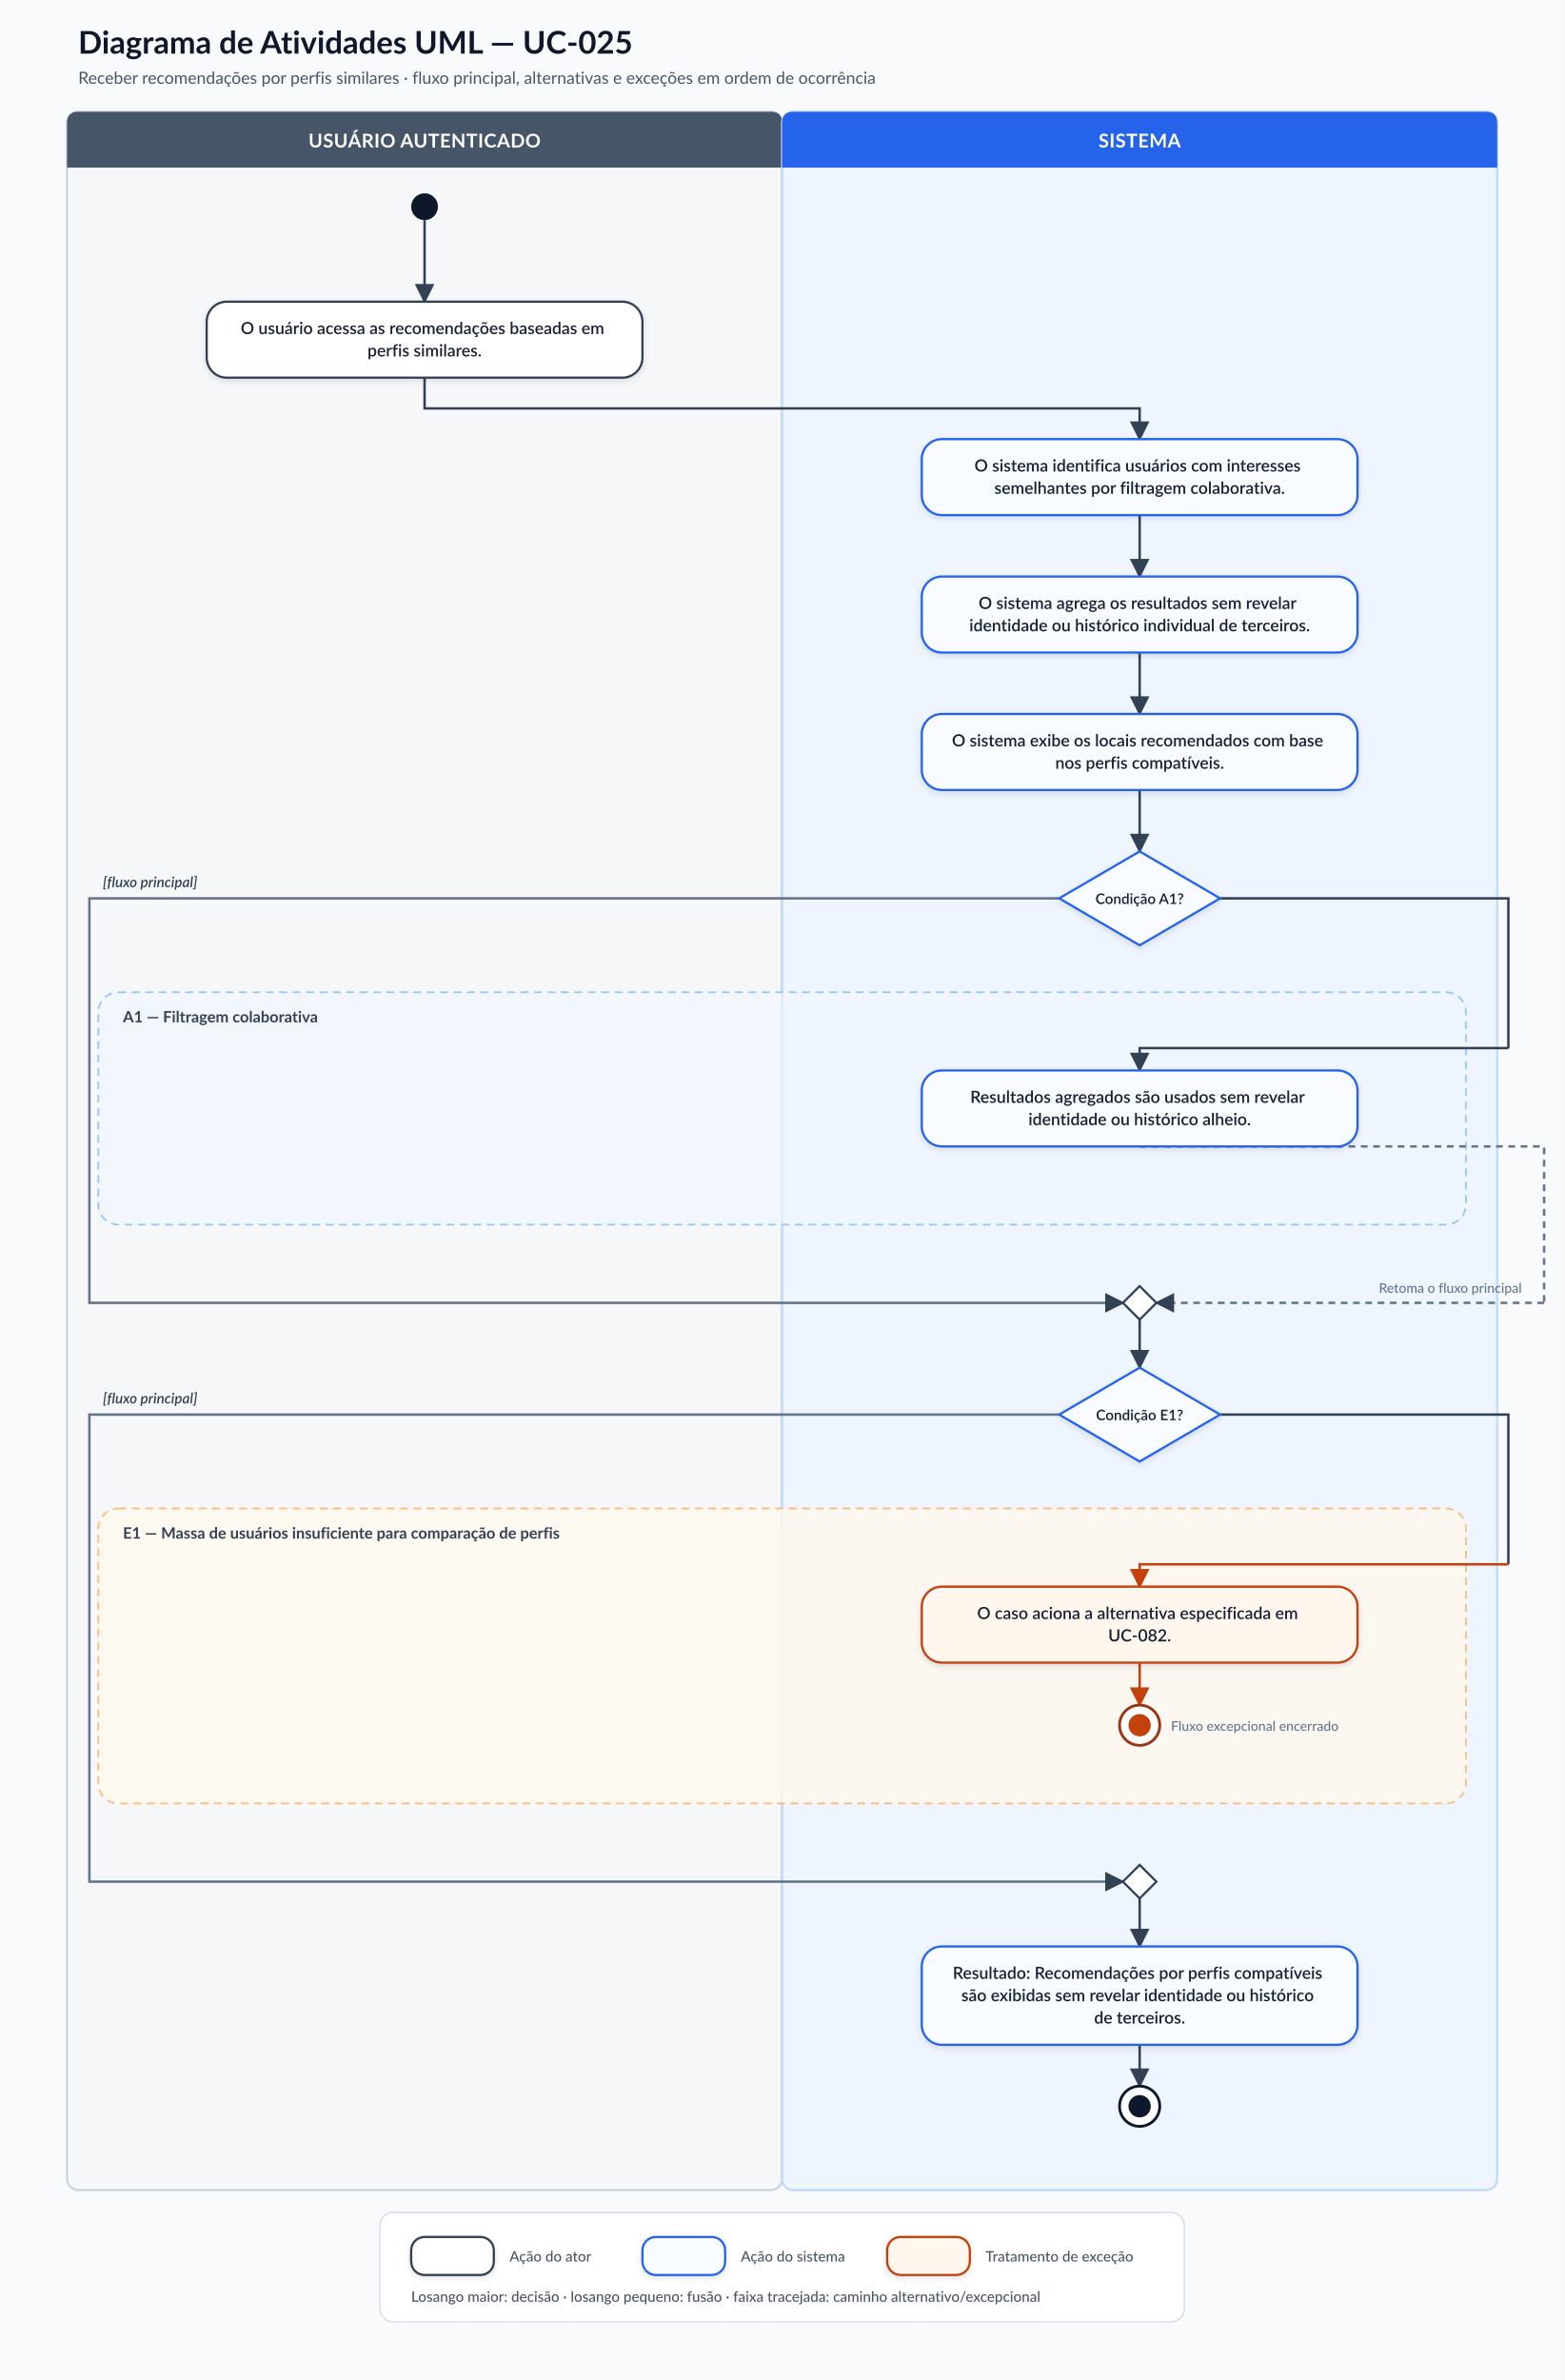
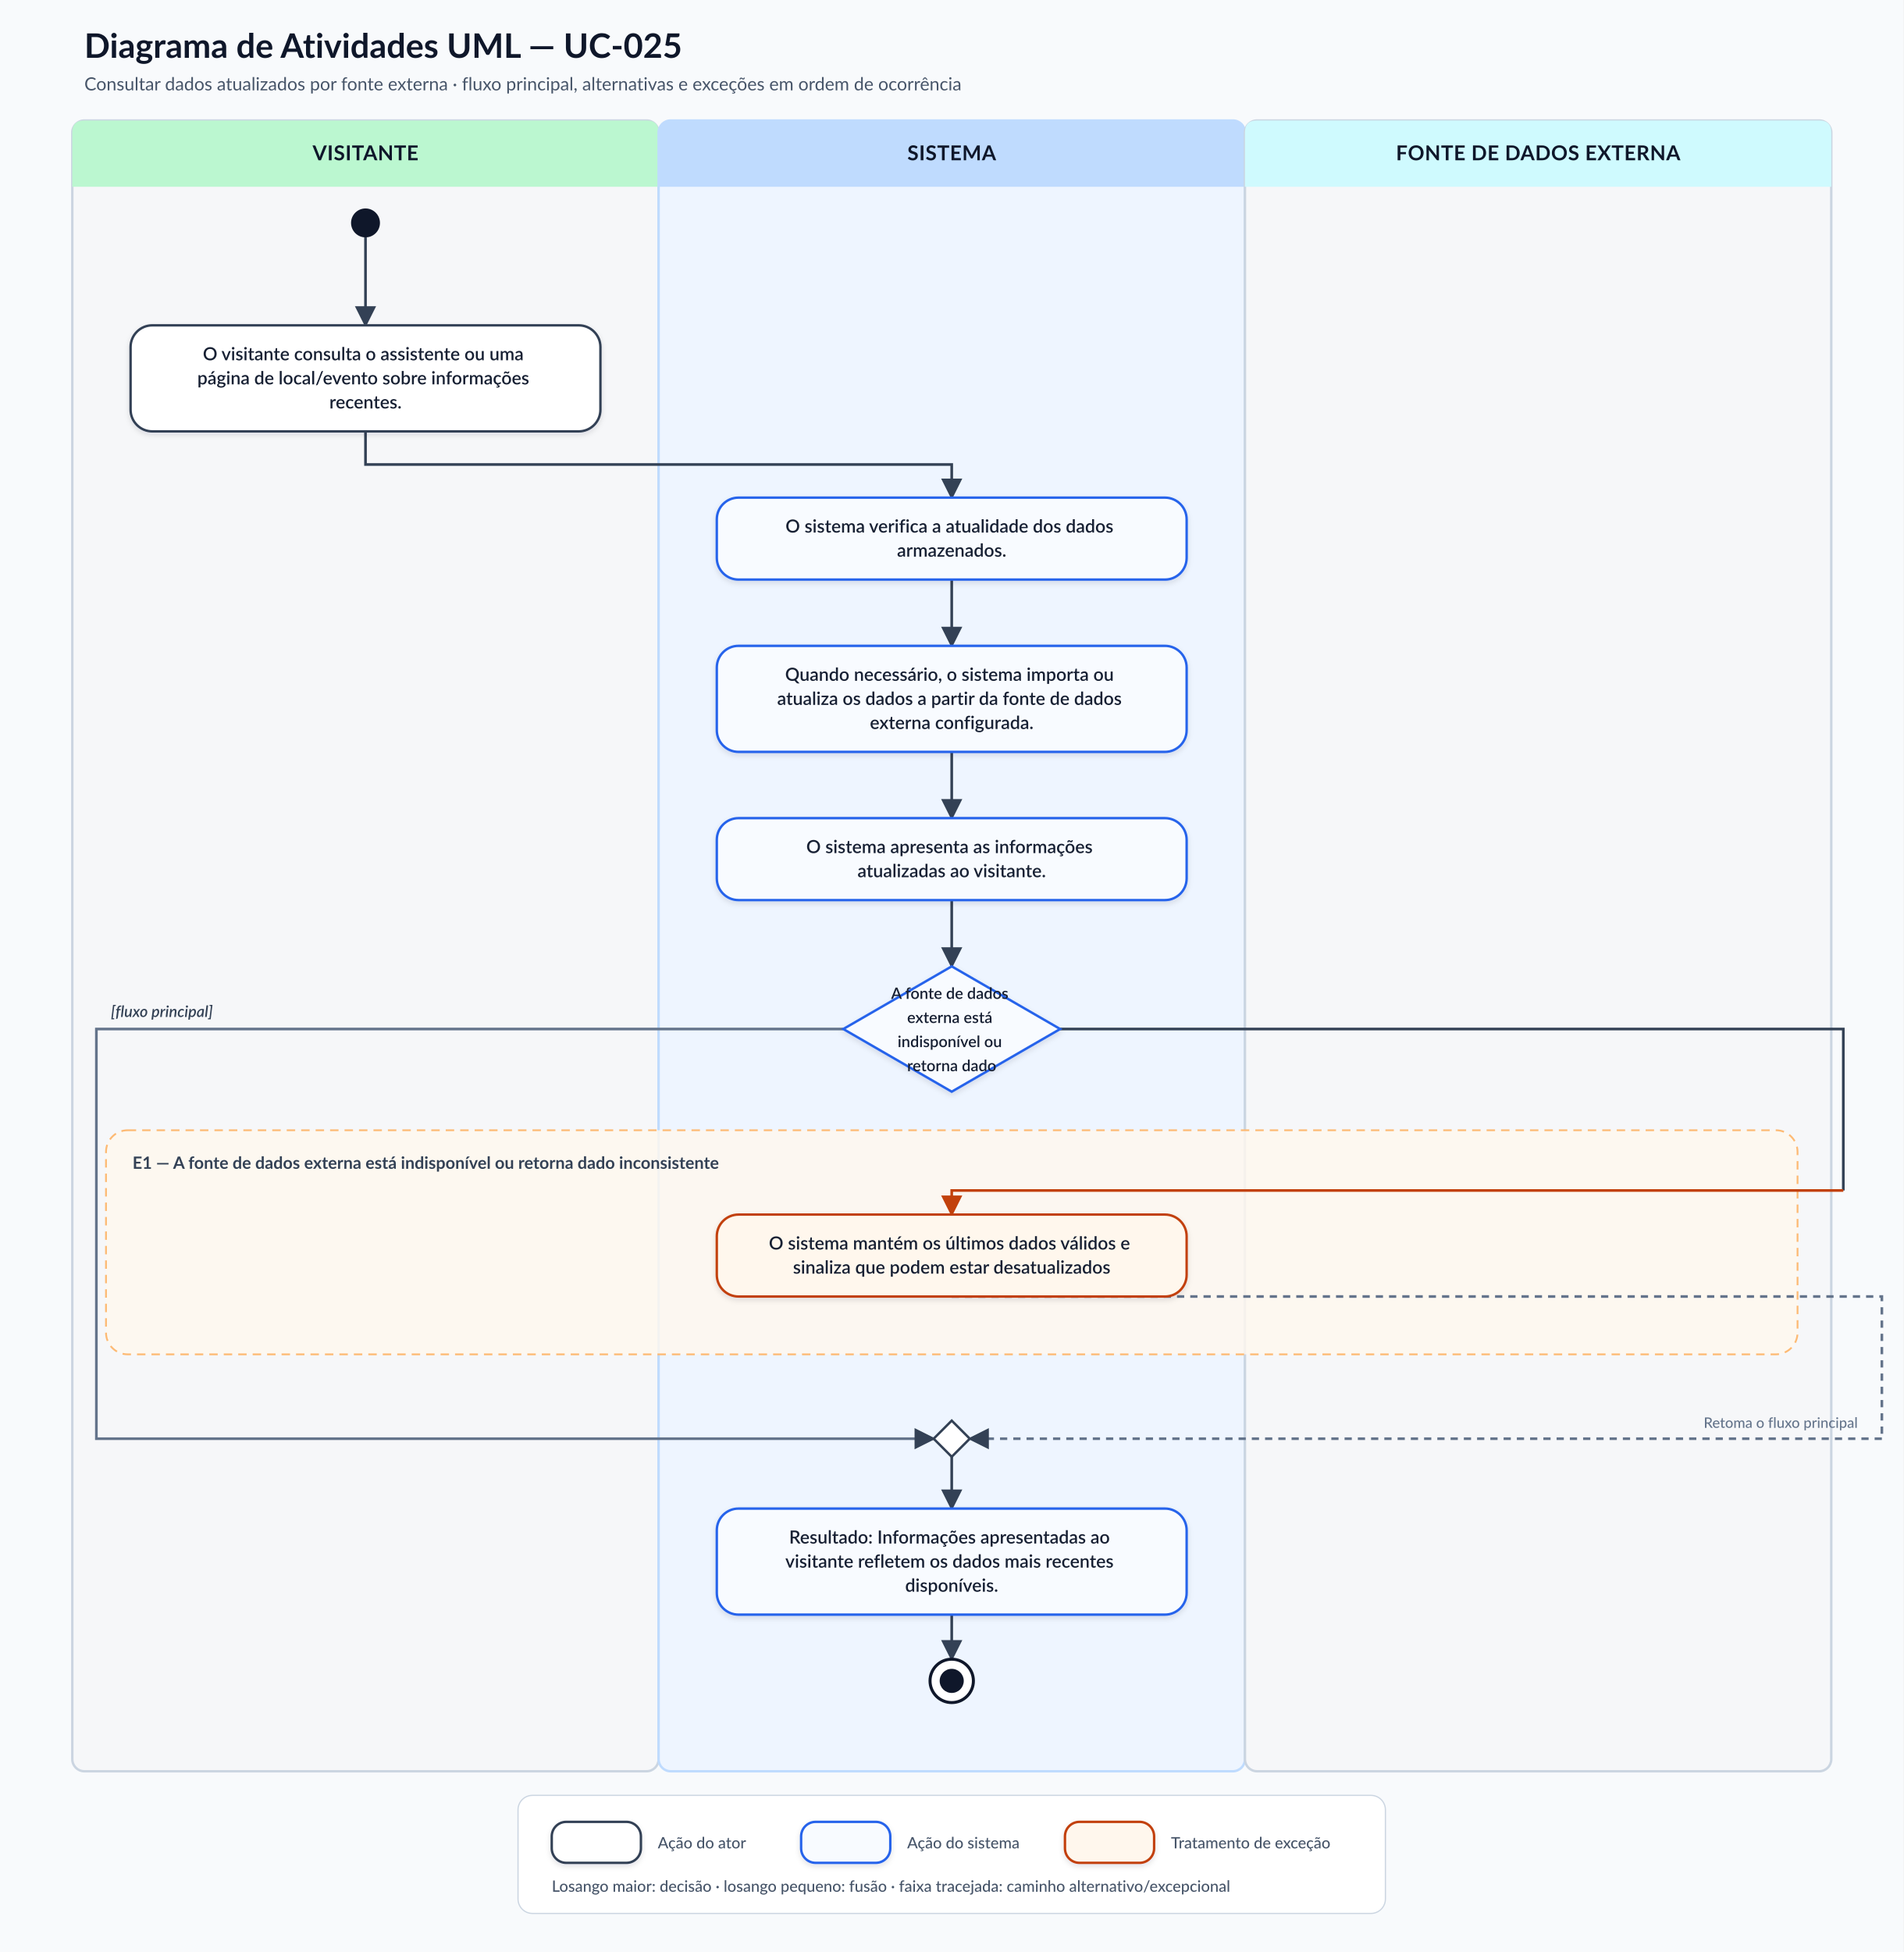
- <svg xmlns="http://www.w3.org/2000/svg" width="1400" height="2130.0" viewBox="0 0 1400 2130.0" role="img" aria-labelledby="title desc">
+ <svg xmlns="http://www.w3.org/2000/svg" width="1580.1" height="1620.0" viewBox="0 0 1580.1 1620.0" role="img" aria-labelledby="title desc">
  <defs>
    <marker id="arrow" viewBox="0 0 10 10" refX="9" refY="5" markerWidth="8" markerHeight="8" orient="auto-start-reverse">
      <path d="M0 0 L10 5 L0 10 z" fill="#334155" />
    </marker>
    <marker id="error-arrow" viewBox="0 0 10 10" refX="9" refY="5" markerWidth="8" markerHeight="8" orient="auto-start-reverse">
      <path d="M0 0 L10 5 L0 10 z" fill="#c2410c" />
    </marker>
    <filter id="shadow" x="-15%" y="-20%" width="130%" height="150%">
      <feDropShadow dx="0" dy="2" stdDeviation="2.5" flood-color="#0f172a" flood-opacity="0.12" />
    </filter>
    <style>
      .title { font: 700 28px "Lato", "DejaVu Sans", sans-serif; fill: #0f172a; }
      .subtitle { font: 400 15px "Lato", "DejaVu Sans", sans-serif; fill: #475569; }
-       .lane-title { font: 700 17px "Lato", "DejaVu Sans", sans-serif; fill: #fff; letter-spacing: .35px; text-anchor: middle; }
+       .lane-title { font: 700 17px "Lato", "DejaVu Sans", sans-serif; fill: #0f172a; letter-spacing: .35px; text-anchor: middle; }
      .node { fill: #fff; stroke: #334155; stroke-width: 2; filter: url(#shadow); }
      .system-node { fill: #f8fbff; stroke: #2563eb; }
      .exception-node { fill: #fff7ed; stroke: #c2410c; }
      .decision { filter: url(#shadow); }
      .merge { fill: #fff; stroke: #334155; stroke-width: 2; }
      .text { font: 600 15px "Lato", "DejaVu Sans", sans-serif; fill: #172033; }
      .small { font: 600 13px "Lato", "DejaVu Sans", sans-serif; fill: #172033; }
      .guard { font: italic 600 13px "Lato", "DejaVu Sans", sans-serif; fill: #334155; }
      .branch-code { font: 700 14px "Lato", "DejaVu Sans", sans-serif; fill: #334155; }
      .result-label { font: 500 12px "Lato", "DejaVu Sans", sans-serif; fill: #64748b; }
      .flow, .main-flow, .error-flow, .return-flow, .branch-bus { fill: none; stroke: #334155; stroke-width: 2.2; marker-end: url(#arrow); }
      .main-flow { stroke: #64748b; }
      .error-flow { stroke: #c2410c; marker-end: url(#error-arrow); }
      .return-flow { stroke: #64748b; stroke-dasharray: 6 5; }
      .branch-bus.no-arrow, .return-flow.no-arrow { marker-end: none; }
      .alternative-band { fill: #eff6ff; fill-opacity: .66; stroke: #93c5fd; stroke-width: 1.5; stroke-dasharray: 7 5; }
      .exception-band { fill: #fff7ed; fill-opacity: .82; stroke: #fdba74; stroke-width: 1.5; stroke-dasharray: 7 5; }
      .legend { font: 500 13px "Lato", "DejaVu Sans", sans-serif; fill: #475569; }
    </style>
  </defs>
-   <rect width="1400" height="2130.0" fill="#f8fafc" />
+   <rect width="1580.1" height="1620.0" fill="#f8fafc" />
  <text class="title" x="70" y="48">Diagrama de Atividades UML — UC-025</text>
-   <text class="subtitle" x="70" y="75">Receber recomendações por perfis similares · fluxo principal, alternativas e exceções em ordem de ocorrência</text>
-   <rect x="60.0" y="100" width="640.0" height="1860.0" rx="10" fill="#f6f7f9" stroke="#cbd5e1" stroke-width="2" />
-   <path d="M70.0 100 H690.0 Q700.0 100 700.0 110 V150 H60.0 V110 Q60.0 100 70.0 100 Z" fill="#475569" />
-   <text class="lane-title" x="380.0" y="132">USUÁRIO AUTENTICADO</text>
-   <rect x="700.0" y="100" width="640.0" height="1860.0" rx="10" fill="#eef5ff" stroke="#bfdbfe" stroke-width="2" />
-   <path d="M710.0 100 H1330.0 Q1340.0 100 1340.0 110 V150 H700.0 V110 Q700.0 100 710.0 100 Z" fill="#2563eb" />
-   <text class="lane-title" x="1020.0" y="132">SISTEMA</text>
-   <rect class="alternative-band" x="88" y="888.0" width="1224.0" height="208.0" rx="18" />
-   <rect class="exception-band" x="88" y="1350.0" width="1224.0" height="264.0" rx="18" />
-   <path class="flow" d="M380.0 197.0 V270.0" />
-   <path class="flow" d="M380.0 338.0 V365.5 H1020.0 V393.0" />
-   <path class="flow" d="M1020.0 461.0 V516.0" />
-   <path class="flow" d="M1020.0 584.0 V639.0" />
-   <path class="flow" d="M1020.0 707.0 V762.0" />
-   <path class="main-flow" d="M948.0 804.0 H80.0 V1166.0 H1005.0" />
-   <path class="branch-bus no-arrow" d="M1092.0 804.0 H1350.0 V938.0" />
-   <path class="flow" d="M1350.0 938.0 H1020.0 V958.0" />
-   <path class="return-flow no-arrow" d="M1020.0 1026.0 H1382.0 V1166.0" />
-   <path class="return-flow" d="M1382.0 1166.0 H1035.0" />
-   <path class="flow" d="M1020.0 1181.0 V1224.0" />
-   <path class="main-flow" d="M948.0 1266.0 H80.0 V1684.0 H1005.0" />
-   <path class="branch-bus no-arrow" d="M1092.0 1266.0 H1350.0 V1400.0" />
-   <path class="error-flow" d="M1350.0 1400.0 H1020.0 V1420.0" />
-   <path class="error-flow" d="M1020.0 1488.0 V1526.0" />
-   <path class="flow" d="M1020.0 1699.0 V1742.0" />
-   <path class="flow" d="M1020.0 1830.0 V1867.0" />
-   <circle cx="380.0" cy="185" r="12" fill="#0f172a" />
-   <rect class="node" x="185.0" y="270.0" width="390.0" height="68.0" rx="18" />
-   <text class="text" x="380.0" y="299.0" text-anchor="middle">
-     <tspan x="380.0" y="299.0">O usuário acessa as recomendações baseadas em</tspan>
-     <tspan x="380.0" y="319.0">perfis similares.</tspan>
+   <text class="subtitle" x="70" y="75">Consultar dados atualizados por fonte externa · fluxo principal, alternativas e exceções em ordem de ocorrência</text>
+   <rect x="60.0" y="100" width="486.7" height="1370.0" rx="10" fill="#f6f7f9" stroke="#cbd5e1" stroke-width="2" />
+   <path d="M70.0 100 H536.7 Q546.7 100 546.7 110 V155 H60.0 V110 Q60.0 100 70.0 100 Z" fill="#BBF7D0" />
+   <text class="lane-title" x="303.4" y="133.0" text-anchor="middle">
+     <tspan x="303.4" y="133.0">VISITANTE</tspan>
  </text>
-   <rect class="node system-node" x="825.0" y="393.0" width="390.0" height="68.0" rx="18" />
-   <text class="text" x="1020.0" y="422.0" text-anchor="middle">
-     <tspan x="1020.0" y="422.0">O sistema identifica usuários com interesses</tspan>
-     <tspan x="1020.0" y="442.0">semelhantes por filtragem colaborativa.</tspan>
+   <rect x="546.7" y="100" width="486.7" height="1370.0" rx="10" fill="#eef5ff" stroke="#bfdbfe" stroke-width="2" />
+   <path d="M556.7 100 H1023.4 Q1033.4 100 1033.4 110 V155 H546.7 V110 Q546.7 100 556.7 100 Z" fill="#BFDBFE" />
+   <text class="lane-title" x="790.0" y="133.0" text-anchor="middle">
+     <tspan x="790.0" y="133.0">SISTEMA</tspan>
  </text>
-   <rect class="node system-node" x="825.0" y="516.0" width="390.0" height="68.0" rx="18" />
-   <text class="text" x="1020.0" y="545.0" text-anchor="middle">
-     <tspan x="1020.0" y="545.0">O sistema agrega os resultados sem revelar</tspan>
-     <tspan x="1020.0" y="565.0">identidade ou histórico individual de terceiros.</tspan>
+   <rect x="1033.4" y="100" width="486.7" height="1370.0" rx="10" fill="#f6f7f9" stroke="#cbd5e1" stroke-width="2" />
+   <path d="M1043.4 100 H1510.1 Q1520.1 100 1520.1 110 V155 H1033.4 V110 Q1033.4 100 1043.4 100 Z" fill="#CFFAFE" />
+   <text class="lane-title" x="1276.8" y="133.0" text-anchor="middle">
+     <tspan x="1276.8" y="133.0">FONTE DE DADOS EXTERNA</tspan>
  </text>
-   <rect class="node system-node" x="825.0" y="639.0" width="390.0" height="68.0" rx="18" />
-   <text class="text" x="1020.0" y="668.0" text-anchor="middle">
-     <tspan x="1020.0" y="668.0">O sistema exibe os locais recomendados com base</tspan>
-     <tspan x="1020.0" y="688.0">nos perfis compatíveis.</tspan>
+   <rect class="exception-band" x="88" y="938.0" width="1404.1" height="186.0" rx="18" />
+   <path class="flow" d="M303.4 197.0 V270.0" />
+   <path class="flow" d="M303.4 358.0 V385.5 H790.0 V413.0" />
+   <path class="flow" d="M790.0 481.0 V536.0" />
+   <path class="flow" d="M790.0 624.0 V679.0" />
+   <path class="flow" d="M790.0 747.0 V802.0" />
+   <path class="branch-bus no-arrow" d="M880.0 854.0 H1530.1 V988.0" />
+   <path class="error-flow" d="M1530.1 988.0 H790.0 V1008.0" />
+   <path class="main-flow" d="M700.0 854.0 H80.0 V1194.0 H775.0" />
+   <path class="return-flow no-arrow" d="M790.0 1076.0 H1562.1 V1194.0" />
+   <path class="return-flow" d="M1562.1 1194.0 H805.0" />
+   <path class="flow" d="M790.0 1209.0 V1252.0" />
+   <path class="flow" d="M790.0 1340.0 V1377.0" />
+   <circle cx="303.4" cy="185" r="12" fill="#0f172a" />
+   <rect class="node" x="108.4" y="270.0" width="390.0" height="88.0" rx="18" />
+   <text class="text" x="303.4" y="299.0" text-anchor="middle">
+     <tspan x="303.4" y="299.0">O visitante consulta o assistente ou uma</tspan>
+     <tspan x="303.4" y="319.0">página de local/evento sobre informações</tspan>
+     <tspan x="303.4" y="339.0">recentes.</tspan>
  </text>
-   <polygon class="node system-node decision" points="1020.0,762.0 1092.0,804.0 1020.0,846.0 948.0,804.0" />
-   <text class="small" x="1020.0" y="809.0" text-anchor="middle">
-     <tspan x="1020.0" y="809.0">Condição A1?</tspan>
+   <rect class="node system-node" x="595.0" y="413.0" width="390.0" height="68.0" rx="18" />
+   <text class="text" x="790.0" y="442.0" text-anchor="middle">
+     <tspan x="790.0" y="442.0">O sistema verifica a atualidade dos dados</tspan>
+     <tspan x="790.0" y="462.0">armazenados.</tspan>
  </text>
-   <rect class="node system-node" x="825.0" y="958.0" width="390.0" height="68.0" rx="18" />
-   <text class="text" x="1020.0" y="987.0" text-anchor="middle">
-     <tspan x="1020.0" y="987.0">Resultados agregados são usados sem revelar</tspan>
-     <tspan x="1020.0" y="1007.0">identidade ou histórico alheio.</tspan>
+   <rect class="node system-node" x="595.0" y="536.0" width="390.0" height="88.0" rx="18" />
+   <text class="text" x="790.0" y="565.0" text-anchor="middle">
+     <tspan x="790.0" y="565.0">Quando necessário, o sistema importa ou</tspan>
+     <tspan x="790.0" y="585.0">atualiza os dados a partir da fonte de dados</tspan>
+     <tspan x="790.0" y="605.0">externa configurada.</tspan>
  </text>
-   <polygon class="merge" points="1020.0,1151.0 1035.0,1166.0 1020.0,1181.0 1005.0,1166.0" />
-   <polygon class="node system-node decision" points="1020.0,1224.0 1092.0,1266.0 1020.0,1308.0 948.0,1266.0" />
-   <text class="small" x="1020.0" y="1271.0" text-anchor="middle">
-     <tspan x="1020.0" y="1271.0">Condição E1?</tspan>
+   <rect class="node system-node" x="595.0" y="679.0" width="390.0" height="68.0" rx="18" />
+   <text class="text" x="790.0" y="708.0" text-anchor="middle">
+     <tspan x="790.0" y="708.0">O sistema apresenta as informações</tspan>
+     <tspan x="790.0" y="728.0">atualizadas ao visitante.</tspan>
  </text>
-   <rect class="node exception-node" x="825.0" y="1420.0" width="390.0" height="68.0" rx="18" />
-   <text class="text" x="1020.0" y="1449.0" text-anchor="middle">
-     <tspan x="1020.0" y="1449.0">O caso aciona a alternativa especificada em</tspan>
-     <tspan x="1020.0" y="1469.0">UC-082.</tspan>
+   <polygon class="node system-node decision" points="790.0,802.0 880.0,854.0 790.0,906.0 700.0,854.0" />
+   <text class="small" x="790.0" y="829.0" text-anchor="middle">
+     <tspan x="790.0" y="829.0">A fonte de dados</tspan>
+     <tspan x="790.0" y="849.0">externa está</tspan>
+     <tspan x="790.0" y="869.0">indisponível ou</tspan>
+     <tspan x="790.0" y="889.0">retorna dado</tspan>
  </text>
-   <circle cx="1020.0" cy="1544.0" r="18" fill="#fff" stroke="#9a3412" stroke-width="2.5" />
-   <circle cx="1020.0" cy="1544.0" r="10" fill="#c2410c" />
-   <polygon class="merge" points="1020.0,1669.0 1035.0,1684.0 1020.0,1699.0 1005.0,1684.0" />
-   <rect class="node system-node" x="825.0" y="1742.0" width="390.0" height="88.0" rx="18" />
-   <text class="text" x="1020.0" y="1771.0" text-anchor="middle">
-     <tspan x="1020.0" y="1771.0">Resultado: Recomendações por perfis compatíveis</tspan>
-     <tspan x="1020.0" y="1791.0">são exibidas sem revelar identidade ou histórico</tspan>
-     <tspan x="1020.0" y="1811.0">de terceiros.</tspan>
+   <rect class="node exception-node" x="595.0" y="1008.0" width="390.0" height="68.0" rx="18" />
+   <text class="text" x="790.0" y="1037.0" text-anchor="middle">
+     <tspan x="790.0" y="1037.0">O sistema mantém os últimos dados válidos e</tspan>
+     <tspan x="790.0" y="1057.0">sinaliza que podem estar desatualizados</tspan>
  </text>
-   <circle cx="1020.0" cy="1885.0" r="18" fill="#fff" stroke="#0f172a" stroke-width="2.5" />
-   <circle cx="1020.0" cy="1885.0" r="10" fill="#0f172a" />
-   <text class="branch-code" x="110" y="915.0">
-     <tspan x="110" y="915.0">A1 — Filtragem colaborativa</tspan>
+   <polygon class="merge" points="790.0,1179.0 805.0,1194.0 790.0,1209.0 775.0,1194.0" />
+   <rect class="node system-node" x="595.0" y="1252.0" width="390.0" height="88.0" rx="18" />
+   <text class="text" x="790.0" y="1281.0" text-anchor="middle">
+     <tspan x="790.0" y="1281.0">Resultado: Informações apresentadas ao</tspan>
+     <tspan x="790.0" y="1301.0">visitante refletem os dados mais recentes</tspan>
+     <tspan x="790.0" y="1321.0">disponíveis.</tspan>
  </text>
-   <text class="guard" x="92" y="794.0">[fluxo principal]</text>
-   <text class="result-label" x="1362.0" y="1157.0" text-anchor="end">Retoma o fluxo principal</text>
-   <text class="branch-code" x="110" y="1377.0">
-     <tspan x="110" y="1377.0">E1 — Massa de usuários insuficiente para comparação de perfis</tspan>
+   <circle cx="790.0" cy="1395.0" r="18" fill="#fff" stroke="#0f172a" stroke-width="2.5" />
+   <circle cx="790.0" cy="1395.0" r="10" fill="#0f172a" />
+   <text class="result-label" x="1542.1" y="1185.0" text-anchor="end">Retoma o fluxo principal</text>
+   <text class="branch-code" x="110.0" y="970.0" text-anchor="start">
+     <tspan x="110.0" y="970.0">E1 — A fonte de dados externa está indisponível ou retorna dado inconsistente</tspan>
  </text>
-   <text class="guard" x="92" y="1256.0">[fluxo principal]</text>
-   <text class="result-label" x="1048.0" y="1549.0">Fluxo excepcional encerrado</text>
-   <g transform="translate(340.0 1980.0)">
+   <text class="guard" x="92" y="844.0">[fluxo principal]</text>
+   <g transform="translate(430.0 1490.0)">
    <rect x="0" y="0" width="720" height="98" rx="12" fill="#fff" stroke="#cbd5e1" />
    <rect class="node" x="28" y="22" width="74" height="34" rx="12" />
    <text class="legend" x="116" y="44">Ação do ator</text>
    <rect class="node system-node" x="235" y="22" width="74" height="34" rx="12" />
    <text class="legend" x="323" y="44">Ação do sistema</text>
    <rect class="node exception-node" x="454" y="22" width="74" height="34" rx="12" />
    <text class="legend" x="542" y="44">Tratamento de exceção</text>
    <text class="legend" x="28" y="80">Losango maior: decisão · losango pequeno: fusão · faixa tracejada: caminho alternativo/excepcional</text>
  </g>
</svg>
